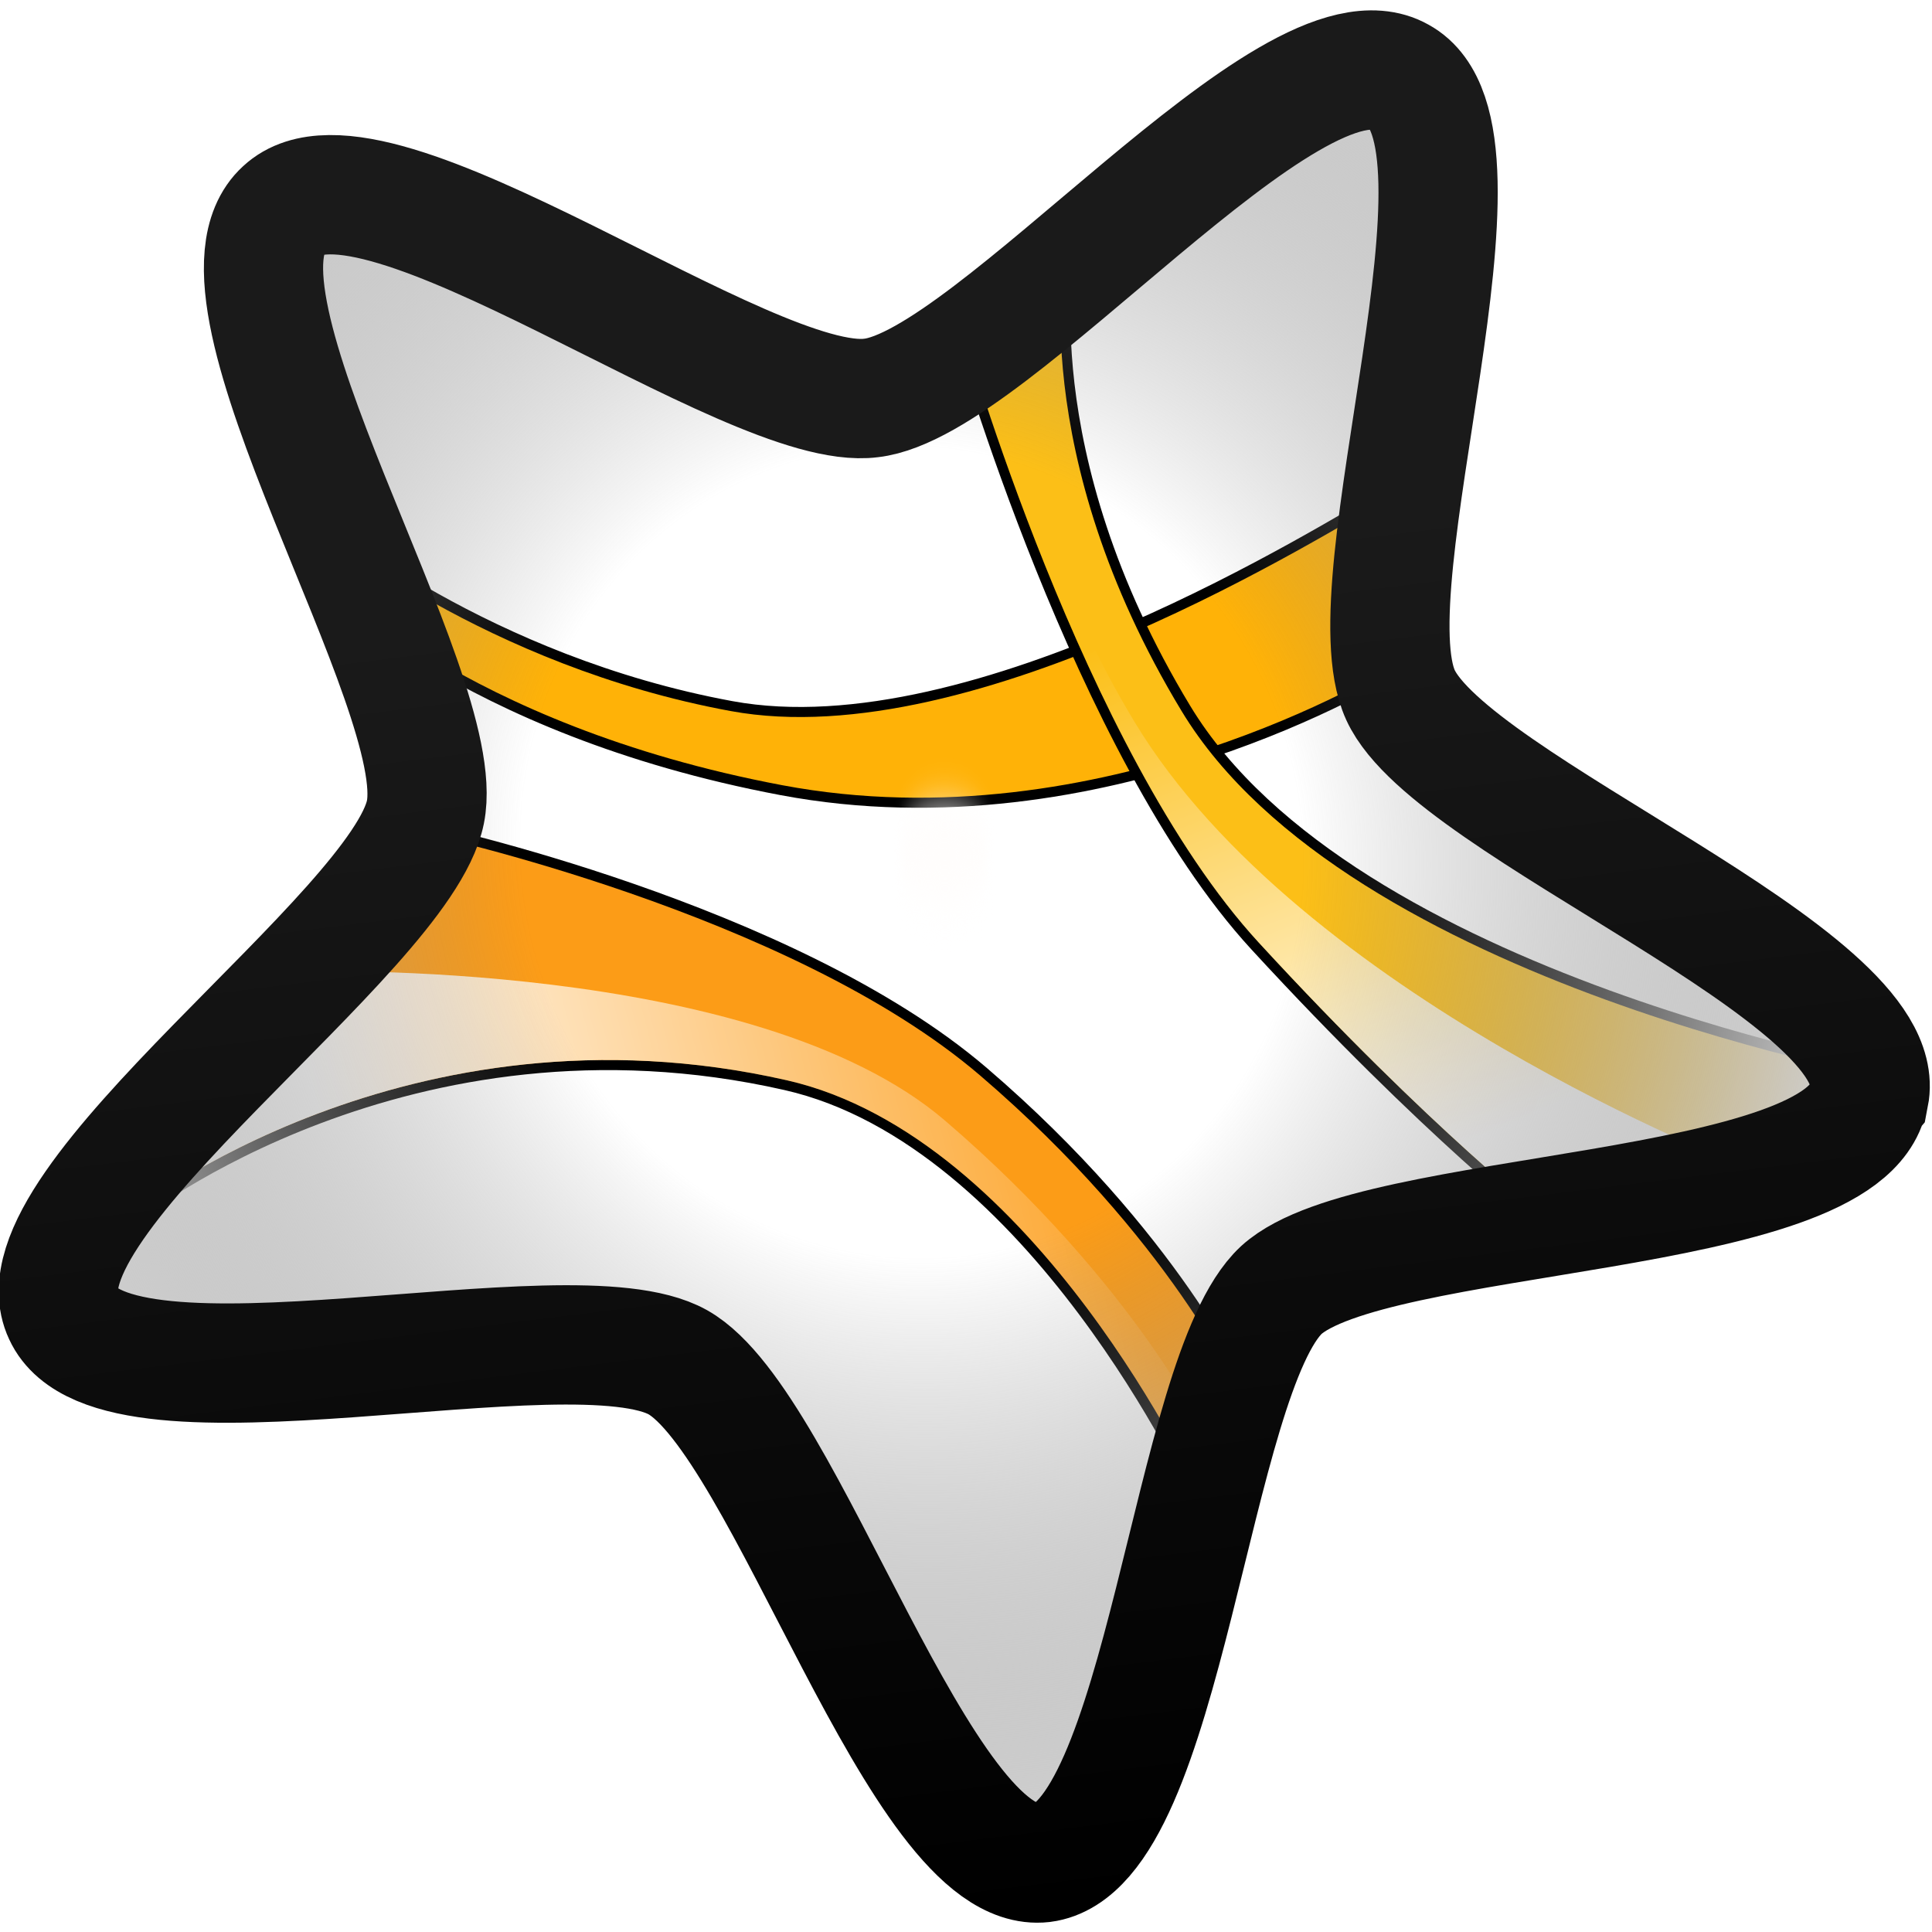
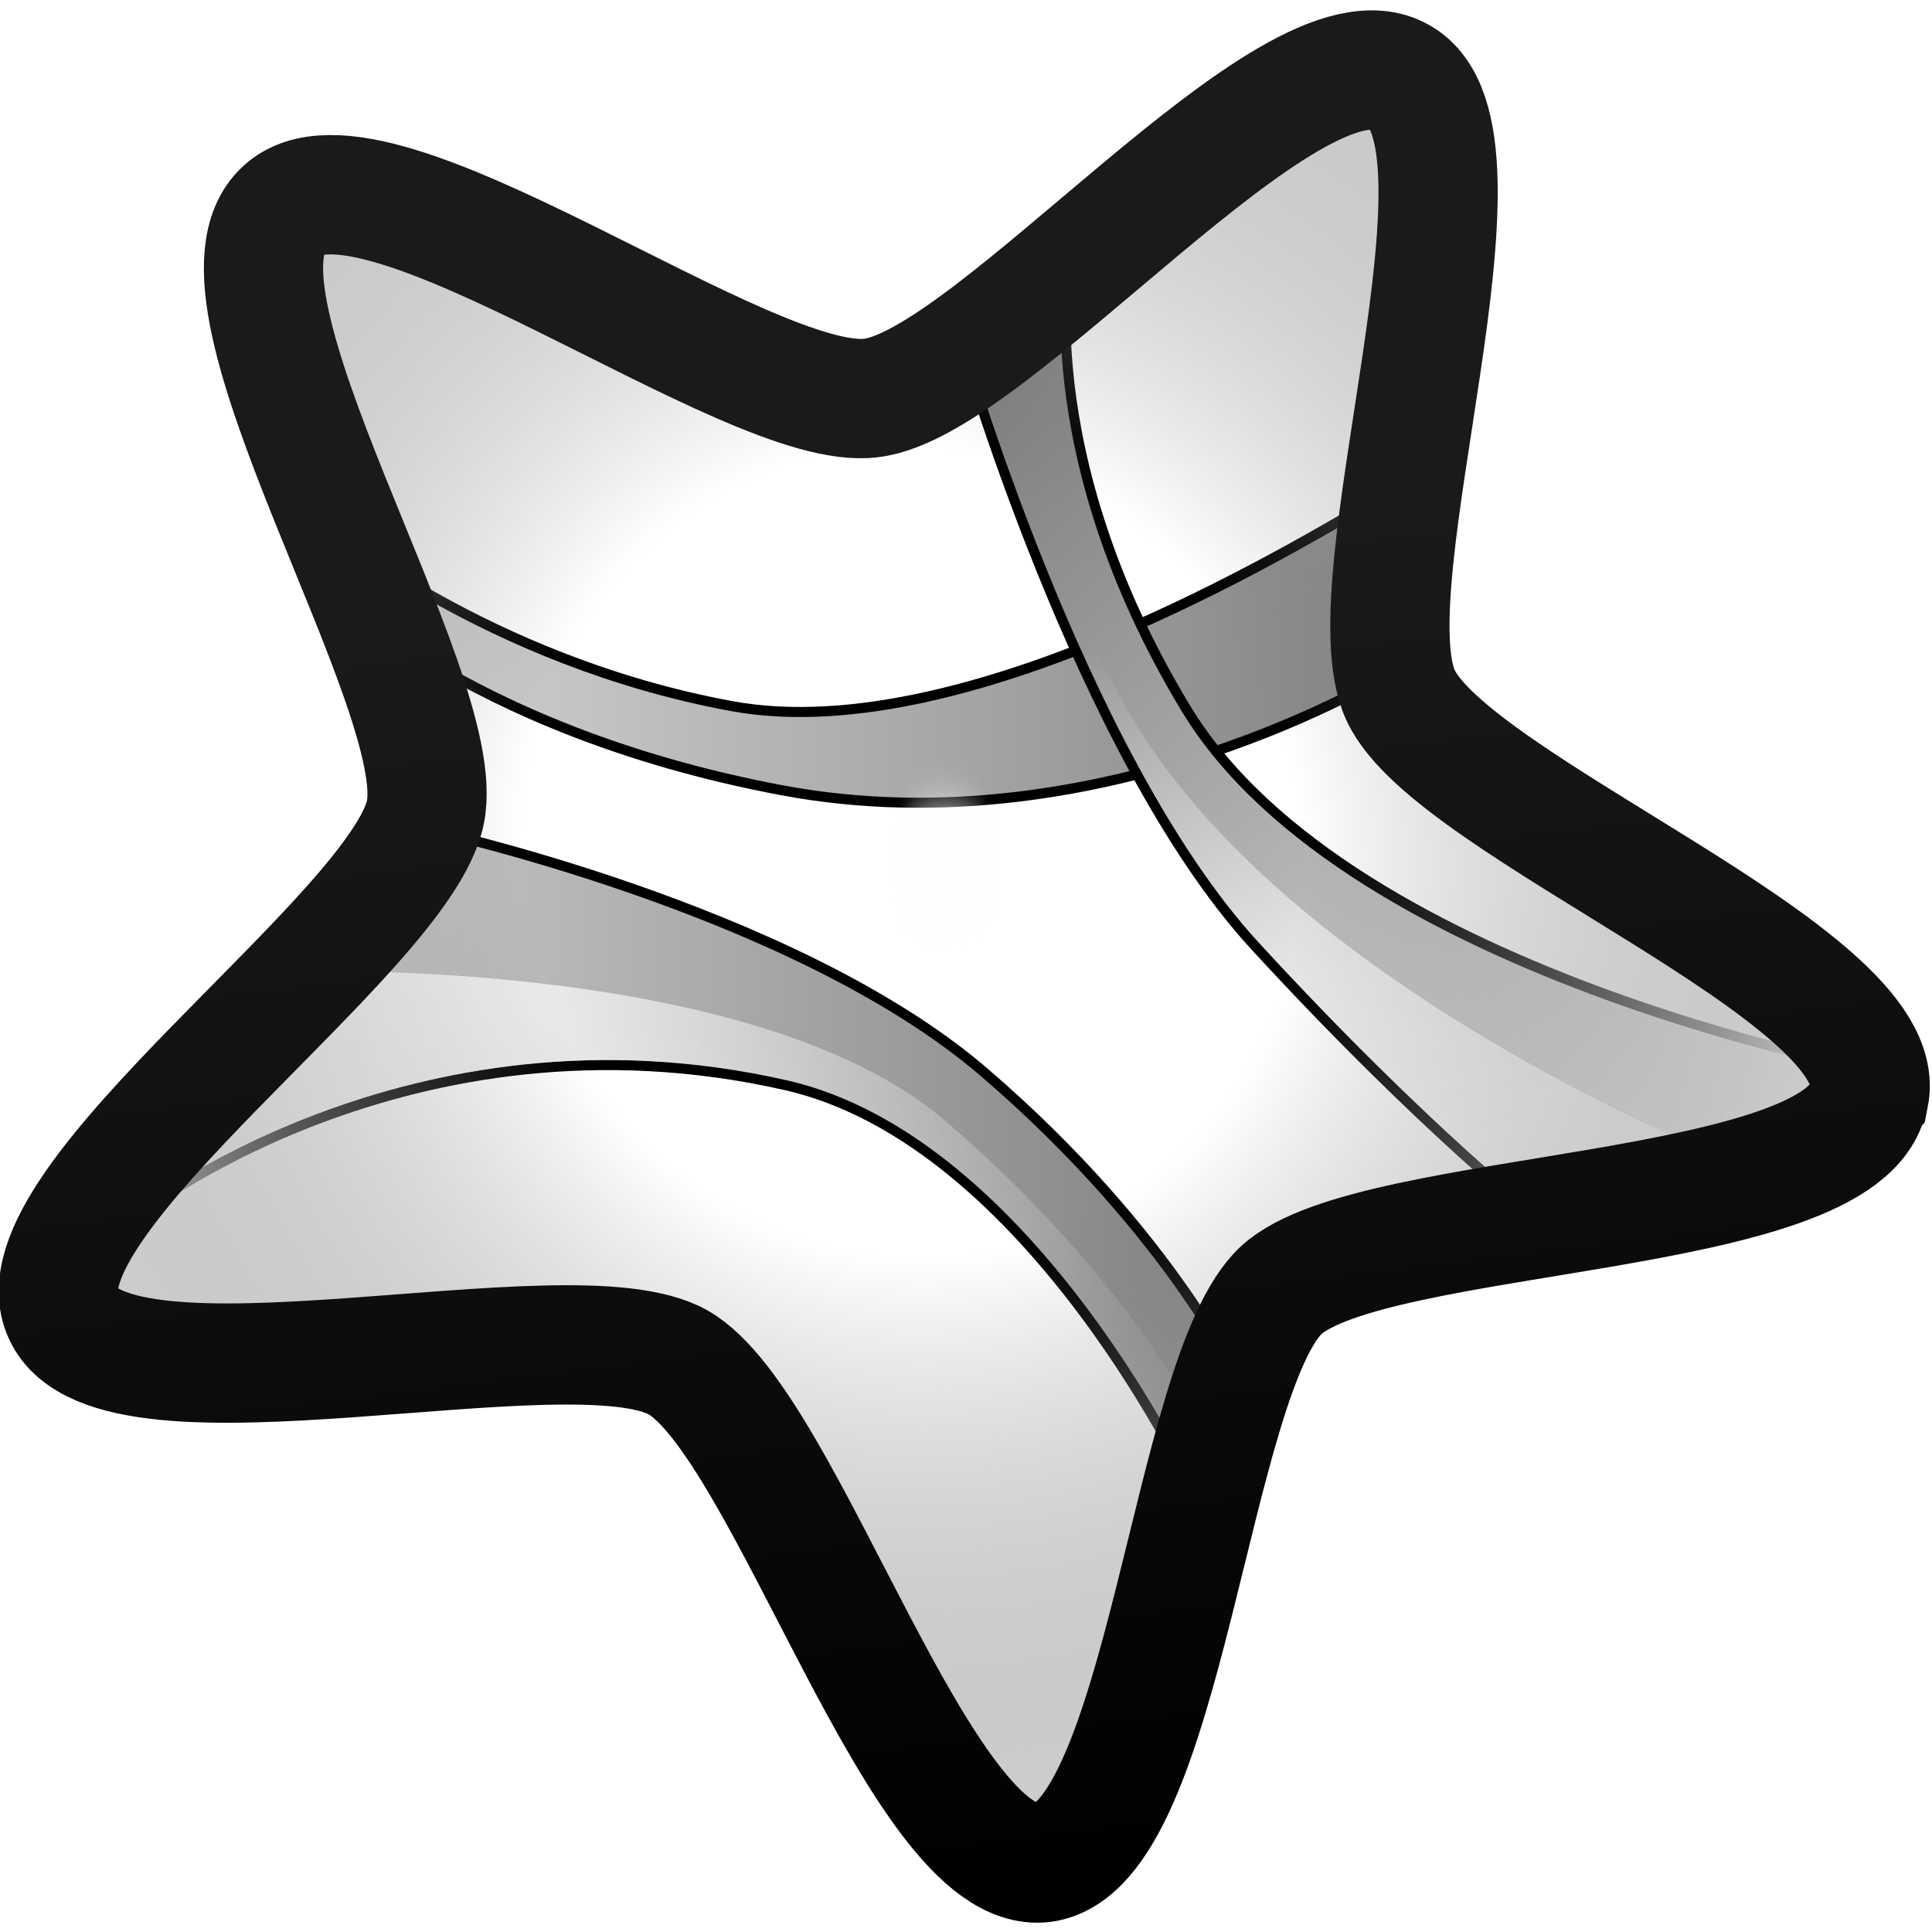
<svg xmlns="http://www.w3.org/2000/svg" xmlns:xlink="http://www.w3.org/1999/xlink" viewBox="0 0 48 48">
  <defs>
+     <linearGradient id="f">
+       <stop offset="0" stop-color="#d9d9d9" />
+       <stop offset="1" stop-color="gray" />
+     </linearGradient>
+     <linearGradient id="e">
+       <stop offset="0" stop-color="#d9d9d9" />
+       <stop offset="1" stop-color="gray" />
+     </linearGradient>
+     <linearGradient id="d">
+       <stop offset="0" stop-color="#d9d9d9" />
+       <stop offset="1" stop-color="gray" />
+     </linearGradient>
    <linearGradient id="c">
      <stop offset="0" stop-color="#fff" />
      <stop offset="1" stop-color="#fff" stop-opacity="0" />
    </linearGradient>
    <linearGradient id="b">
      <stop offset="0" stop-color="#fff" />
      <stop offset="1" stop-color="#fff" stop-opacity="0" />
    </linearGradient>
    <linearGradient id="a">
      <stop offset="0" stop-color="#1a1a1a" />
      <stop offset="1" />
    </linearGradient>
-     <linearGradient id="d">
+     <linearGradient id="g">
      <stop offset="0" stop-color="#ffae05" stop-opacity="0" />
      <stop offset=".416" stop-color="#7b7b7b" stop-opacity="0" />
      <stop offset="1" stop-color="#cecece" />
    </linearGradient>
-     <linearGradient xlink:href="#a" id="h" x1="5.83" x2="12.91" y1="6.7" y2="13.2" gradientUnits="userSpaceOnUse" />
-     <linearGradient xlink:href="#b" id="f" x1="36.084" x2="30.671" y1="28.491" y2="14.734" gradientUnits="userSpaceOnUse" />
-     <linearGradient xlink:href="#c" id="e" x1="7.56" x2="27.435" y1="26.229" y2="21.1" gradientUnits="userSpaceOnUse" />
-     <radialGradient xlink:href="#d" id="g" cx="7.18" cy="8.2" r="6.59" fx="7.18" fy="8.2" gradientTransform="matrix(.9 .5558 -.5314 .8606 5.08 -2.85)" gradientUnits="userSpaceOnUse" />
-     <filter id="i" width="1.832" height="1.832" x="-.416" y="-.416" color-interpolation-filters="sRGB">
+     <linearGradient xlink:href="#a" id="n" x1="5.83" x2="12.91" y1="6.7" y2="13.2" gradientUnits="userSpaceOnUse" />
+     <linearGradient xlink:href="#b" id="l" x1="36.084" x2="30.671" y1="28.491" y2="14.734" gradientUnits="userSpaceOnUse" />
+     <linearGradient xlink:href="#c" id="j" x1="7.56" x2="27.435" y1="26.229" y2="21.1" gradientUnits="userSpaceOnUse" />
+     <linearGradient xlink:href="#d" id="i" x1="3.058" x2="31.034" y1="28.904" y2="28.904" gradientUnits="userSpaceOnUse" />
+     <linearGradient xlink:href="#e" id="k" x1="41.058" x2="25.772" y1="27.138" y2="9.096" gradientUnits="userSpaceOnUse" />
+     <linearGradient xlink:href="#f" id="h" x1="7.718" x2="35.358" y1="16.074" y2="16.074" gradientUnits="userSpaceOnUse" />
+     <radialGradient xlink:href="#g" id="m" cx="7.18" cy="8.2" r="6.59" fx="7.18" fy="8.2" gradientTransform="matrix(.9 .5558 -.5314 .8606 5.08 -2.85)" gradientUnits="userSpaceOnUse" />
+     <filter id="o" width="1.832" height="1.832" x="-.416" y="-.416" color-interpolation-filters="sRGB">
      <feGaussianBlur stdDeviation=".13" />
    </filter>
  </defs>
  <g paint-order="markers stroke fill">
-     <path fill="#ffb207" stroke="#000" stroke-linecap="round" stroke-linejoin="round" stroke-width=".5" d="M7.968 13.118s4.06 3.42 10.187 4.548c6.126 1.128 14.922-4.51 16.312-5.262 1.391-.752.076 4.172.076 4.172s-7.142 4.435-15.11 2.932c-7.969-1.504-11.427-5.225-11.427-5.225Z" />
-     <path fill="#fc9c17" stroke="#000" stroke-linecap="round" stroke-linejoin="round" stroke-width=".5" d="M10.524 20.71s9.096 1.955 13.832 6.014c4.736 4.06 6.428 7.856 6.428 7.856l-.977 2.518s-4.058-8.852-10.262-10.26c-9.434-2.143-16.237 3.27-16.237 3.27z" />
-     <path fill="url(#e)" d="M7.521 24.139s11.222-.358 15.958 3.702c4.736 4.06 6.507 7.855 6.507 7.855l-.18 1.402s-4.057-8.852-10.26-10.26c-9.435-2.143-16.238 3.27-16.238 3.27z" />
-     <path fill="#fcbf17" stroke="#000" stroke-linecap="round" stroke-linejoin="round" stroke-width=".5" d="M23.943 8.27s2.957 10.39 7.33 15.147c4.284 4.66 7.216 6.916 7.216 6.916l8.833-3.458s-13.832-2.368-17.966-9.21C25.458 11.219 26.46 6.278 26.46 6.278Z" />
-     <path fill="url(#f)" d="M23.943 8.27s2.957 10.39 7.33 15.147c4.284 4.66 7.216 6.916 7.216 6.916l4.839-1.343S32.324 24.78 28.19 17.94c-3.898-6.448-2.744-11.287-2.744-11.287Z" />
+     <path fill="url(#h)" stroke="#000" stroke-linecap="round" stroke-linejoin="round" stroke-width=".5" d="M7.968 13.118s4.06 3.42 10.187 4.548c6.126 1.128 14.922-4.51 16.312-5.262 1.391-.752.076 4.172.076 4.172s-7.142 4.435-15.11 2.932c-7.969-1.504-11.427-5.225-11.427-5.225Z" />
+     <path fill="url(#i)" stroke="#000" stroke-linecap="round" stroke-linejoin="round" stroke-width=".5" d="M10.524 20.71s9.096 1.955 13.832 6.014c4.736 4.06 6.428 7.856 6.428 7.856l-.977 2.518s-4.058-8.852-10.262-10.26c-9.434-2.143-16.237 3.27-16.237 3.27z" />
+     <path fill="url(#j)" d="M7.521 24.139s11.222-.358 15.958 3.702c4.736 4.06 6.507 7.855 6.507 7.855l-.18 1.402s-4.057-8.852-10.26-10.26c-9.435-2.143-16.238 3.27-16.238 3.27z" />
+     <path fill="url(#k)" stroke="#000" stroke-linecap="round" stroke-linejoin="round" stroke-width=".5" d="M23.943 8.27s2.957 10.39 7.33 15.147c4.284 4.66 7.216 6.916 7.216 6.916l8.833-3.458s-13.832-2.368-17.966-9.21C25.458 11.219 26.46 6.278 26.46 6.278Z" />
+     <path fill="url(#l)" d="M23.943 8.27s2.957 10.39 7.33 15.147c4.284 4.66 7.216 6.916 7.216 6.916l4.839-1.343S32.324 24.78 28.19 17.94c-3.898-6.448-2.744-11.287-2.744-11.287Z" />
  </g>
-   <path fill="url(#g)" fill-rule="evenodd" stroke="url(#h)" stroke-width=".85" d="M13.51 5.1c.44.77-2.18 2.89-2.29 3.76-.1.88 1.95 3.55 1.36 4.2-.6.64-3.43-1.19-4.3-1.02-.86.17-2.76 2.95-3.56 2.58-.8-.36.07-3.62-.36-4.39C3.93 9.46.69 8.51.8 7.63c.1-.87 3.47-1.05 4.06-1.7.6-.64.51-4.01 1.38-4.18.86-.18 2.07 2.97 2.87 3.34.8.37 3.97-.76 4.4 0z" enable-background="accumulate" overflow="visible" style="marker:none" transform="matrix(2.647 2.2616 -2.267 2.6553 22.22 -16.85)" />
-   <path fill="#fffdfc" fill-rule="evenodd" d="M8.5 7.99a.37.37 0 0 1-.38.37.37.37 0 0 1-.37-.37.37.37 0 0 1 .37-.38.37.37 0 0 1 .37.37" filter="url(#i)" transform="rotate(36.96 28.44 21) scale(3.0331)" />
+   <path fill="url(#m)" fill-rule="evenodd" stroke="url(#n)" stroke-width=".85" d="M13.51 5.1c.44.77-2.18 2.89-2.29 3.76-.1.88 1.95 3.55 1.36 4.2-.6.64-3.43-1.19-4.3-1.02-.86.17-2.76 2.95-3.56 2.58-.8-.36.07-3.62-.36-4.39C3.93 9.46.69 8.51.8 7.63c.1-.87 3.47-1.05 4.06-1.7.6-.64.51-4.01 1.38-4.18.86-.18 2.07 2.97 2.87 3.34.8.37 3.97-.76 4.4 0z" enable-background="accumulate" overflow="visible" style="marker:none" transform="matrix(2.647 2.2616 -2.267 2.6553 22.22 -16.85)" />
+   <path fill="#fffdfc" fill-rule="evenodd" d="M8.5 7.99a.37.37 0 0 1-.38.37.37.37 0 0 1-.37-.37.37.37 0 0 1 .37-.38.37.37 0 0 1 .37.37" filter="url(#o)" transform="rotate(36.96 28.44 21) scale(3.0331)" />
</svg>
